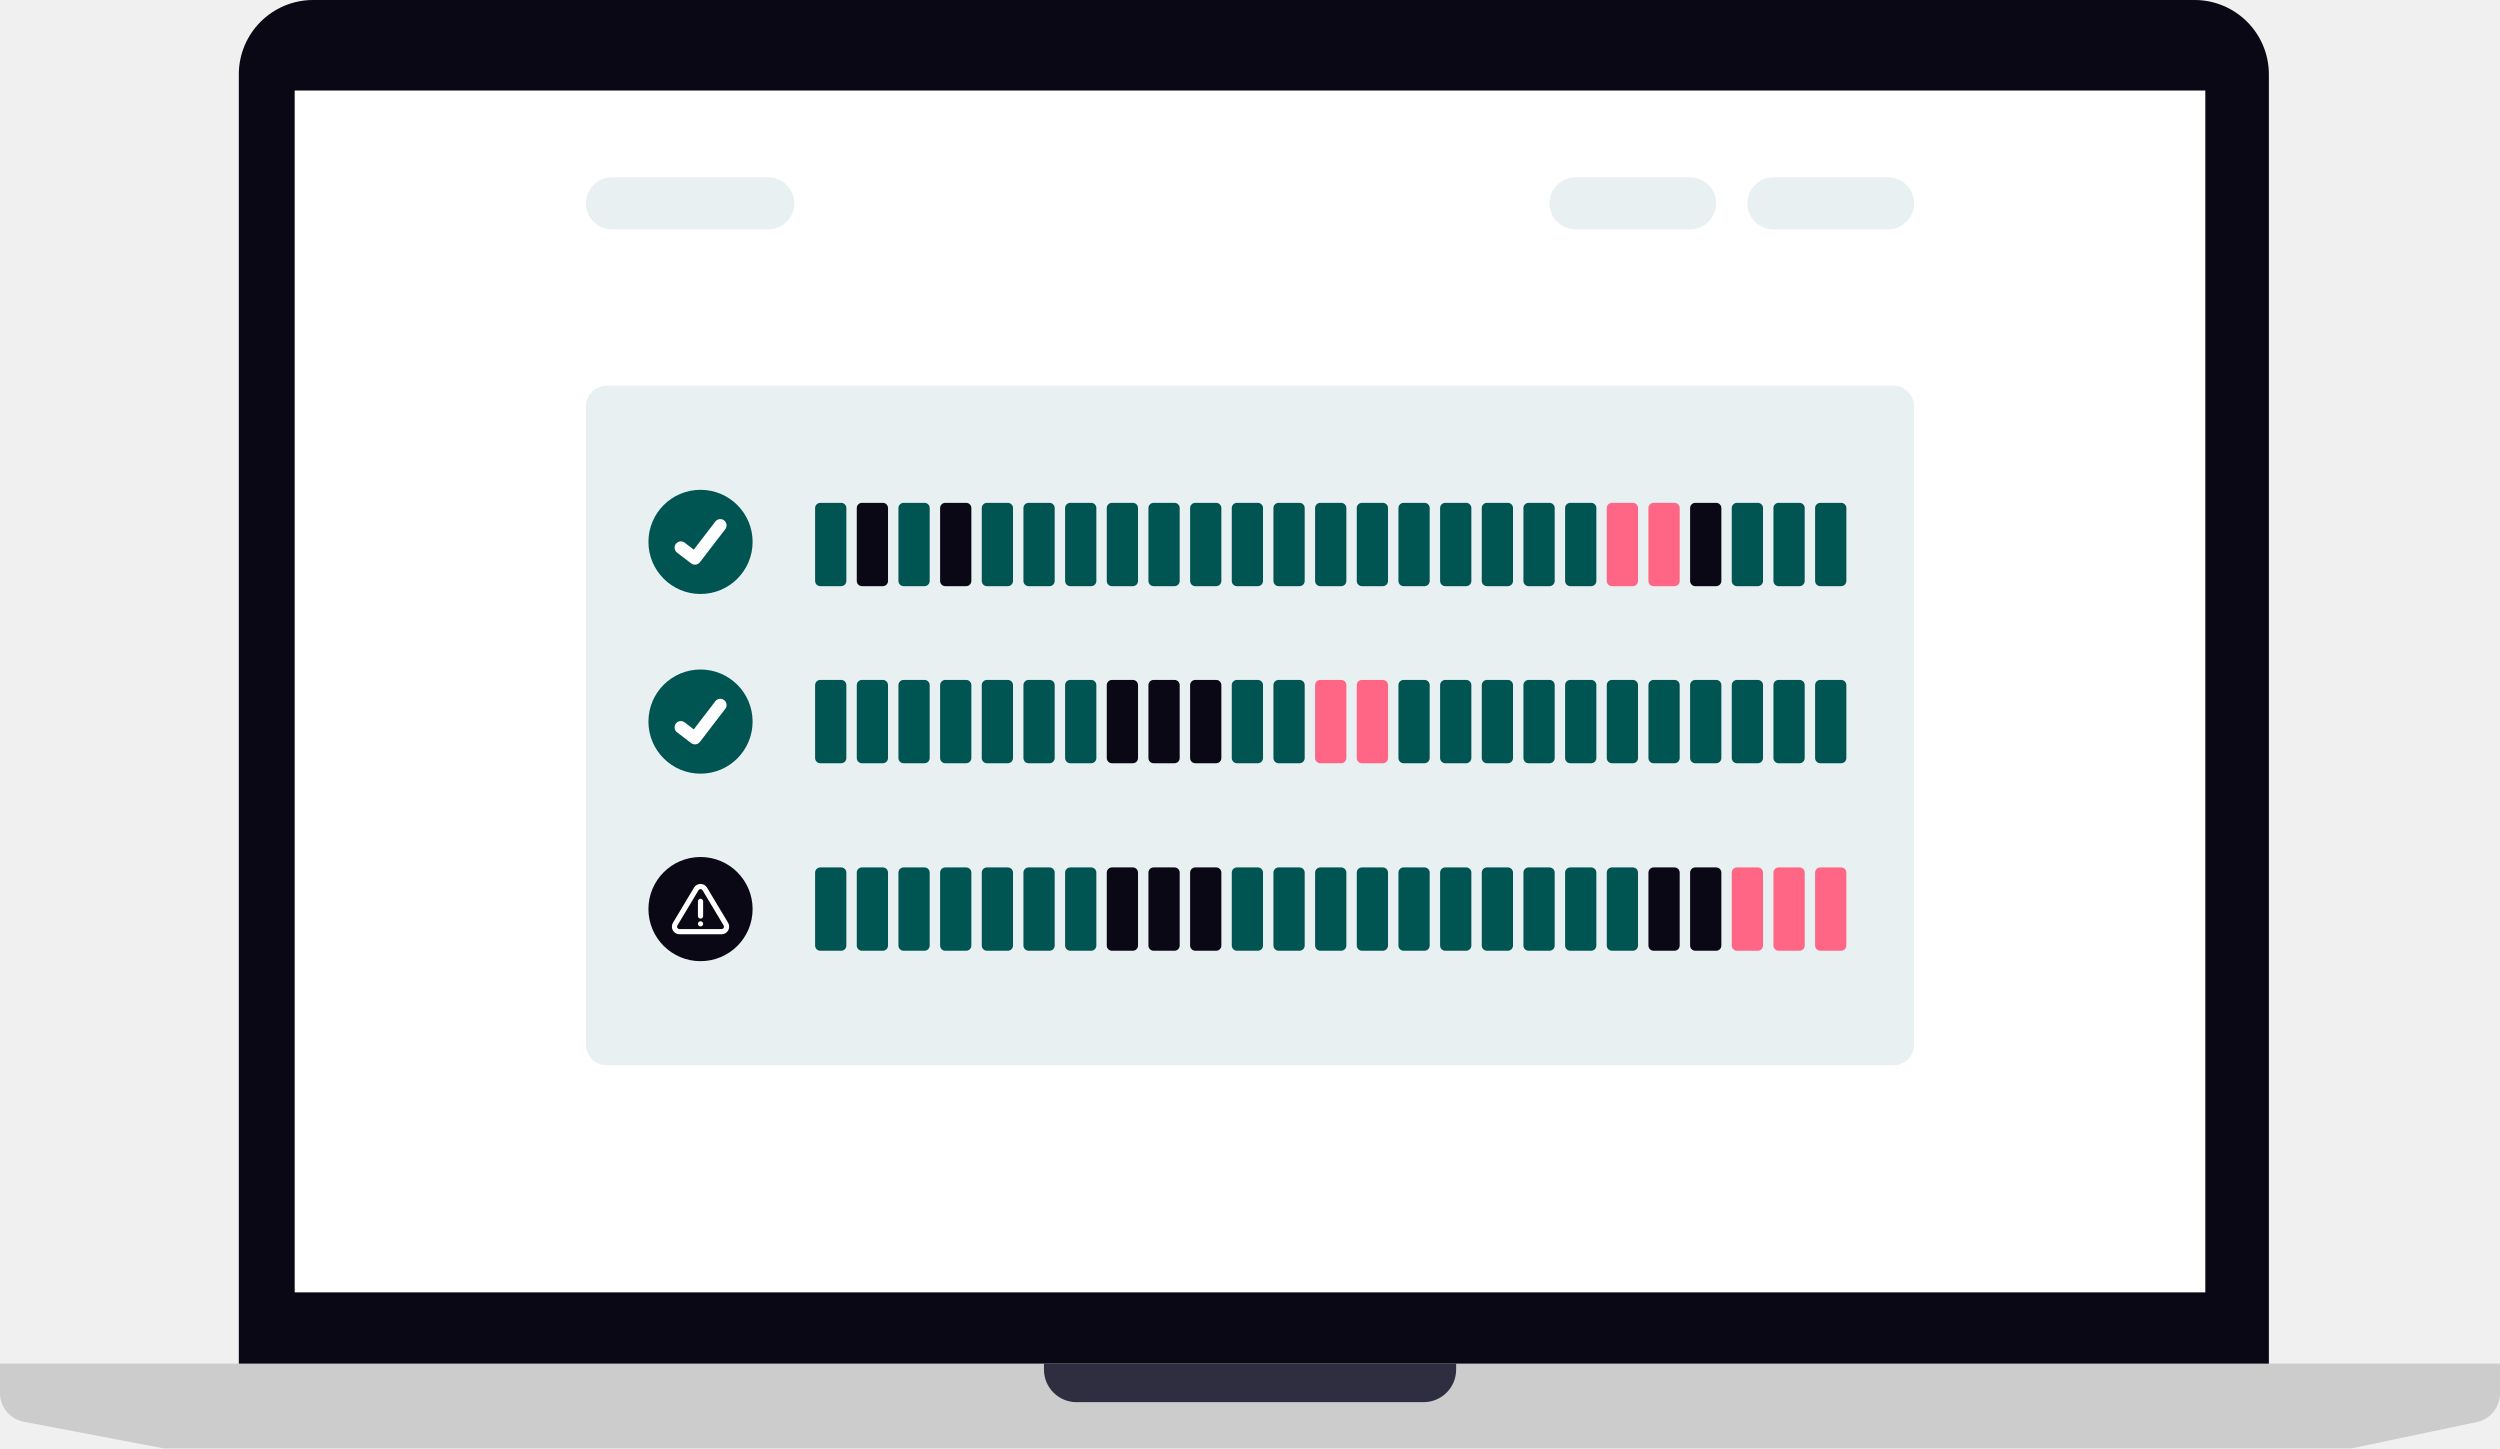
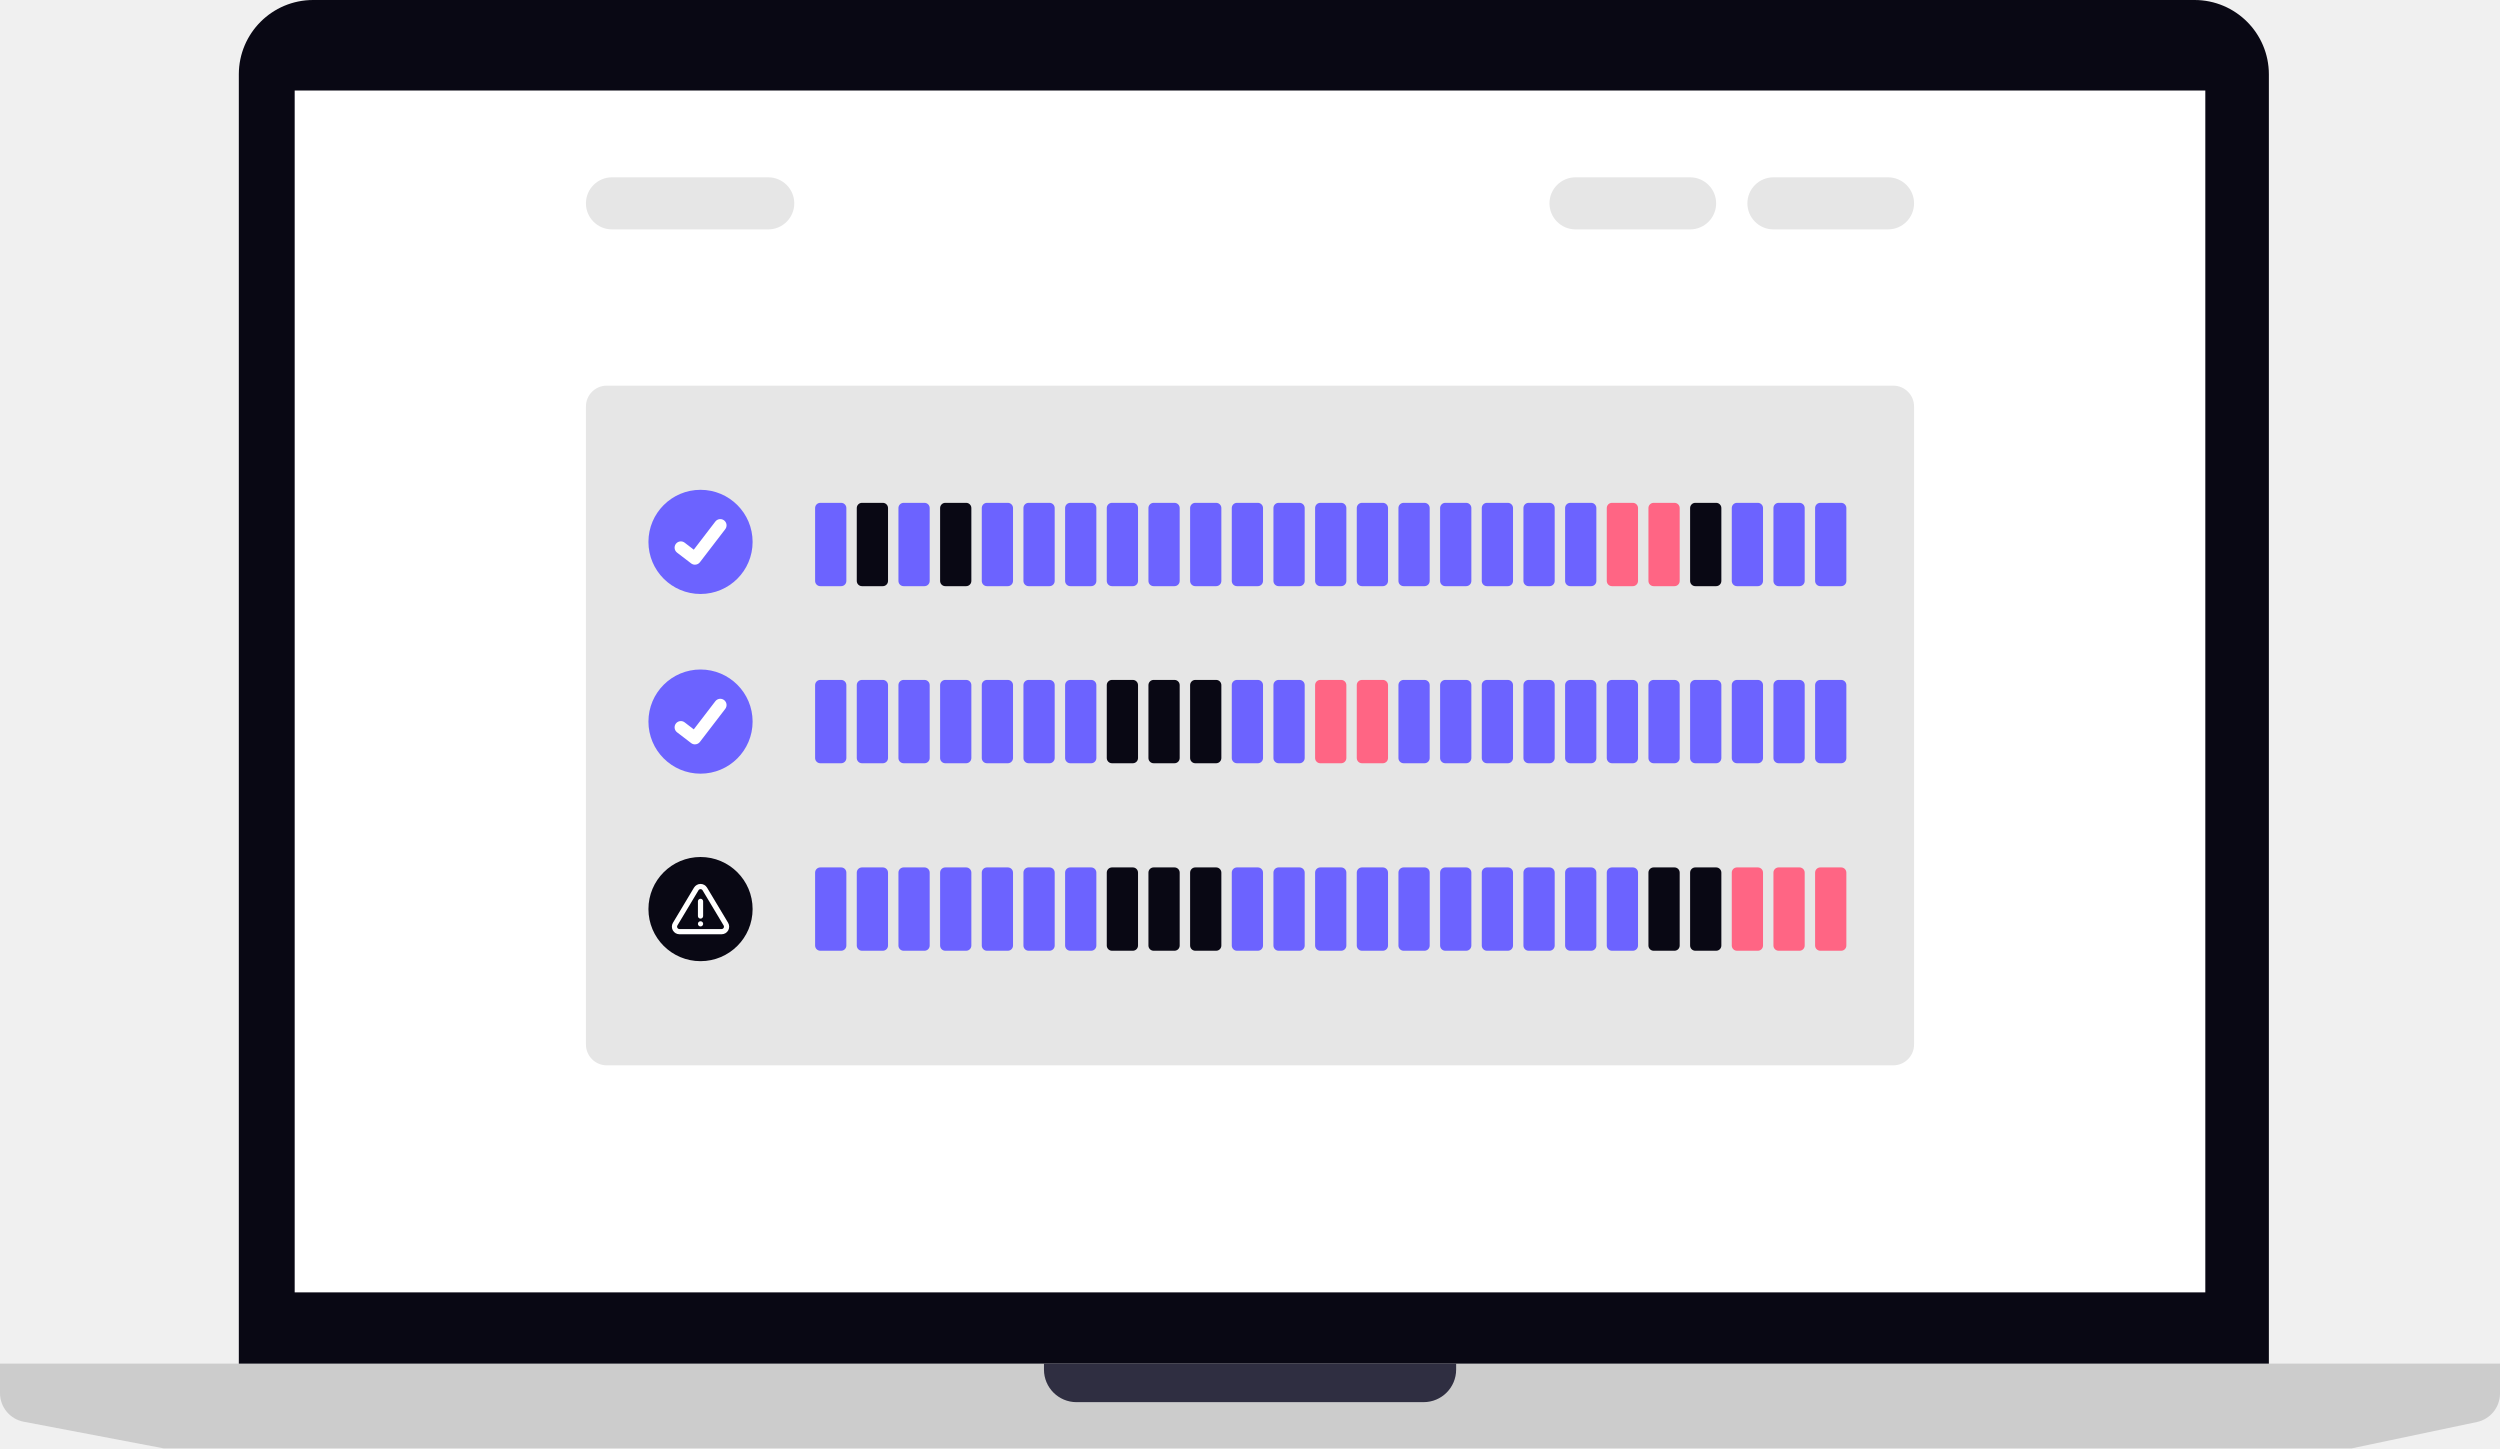
<svg xmlns="http://www.w3.org/2000/svg" width="960" height="556.179" viewBox="0 0 960 556.179" role="img" artist="Katerina Limpitsouni" source="https://undraw.co/">
  <g transform="translate(-480 -261.911)">
    <path d="M1056.977,597.719H277.44V87.8a28.554,28.554,0,0,1,28.518-28.51h722.5a28.553,28.553,0,0,1,28.519,28.51Z" transform="translate(294.269 202.621)" fill="#090814" />
    <rect width="733.682" height="461.51" transform="translate(593.158 296.672)" fill="#fff" />
    <path d="M1118.565,445.838H278.307L224.523,435.6a11.186,11.186,0,0,1-9.083-10.976V413.28h960v11.507a11.218,11.218,0,0,1-8.879,10.932l-48,10.1Z" transform="translate(264.56 372.252)" fill="#ccc" />
    <path d="M632.222,428.083H498.932A12.5,12.5,0,0,1,486.454,415.6v-2.31H644.728v2.31a12.5,12.5,0,0,1-12.478,12.478Z" transform="translate(394.43 372.256)" fill="#2f2e41" />
-     <rect width="80" height="20" rx="10" transform="translate(705 330)" fill="#e9f0f2" />
-     <rect width="64" height="20" rx="10" transform="translate(1151 330)" fill="#e9f0f2" />
-     <rect width="64" height="20" rx="10" transform="translate(1075 330)" fill="#e9f0f2" />
-     <rect width="510" height="261" rx="8" transform="translate(705 410)" fill="#e9f0f2" />
+     <rect width="80" height="20" rx="10" transform="translate(705 330)" fill="#e6e6e6" />
+     <rect width="64" height="20" rx="10" transform="translate(1151 330)" fill="#e6e6e6" />
+     <rect width="64" height="20" rx="10" transform="translate(1075 330)" fill="#e6e6e6" />
+     <rect width="510" height="261" rx="8" transform="translate(705 410)" fill="#e6e6e6" />
    <g transform="translate(0 -45)">
-       <circle cx="20" cy="20" r="20" transform="translate(729 495)" fill="#005451" />
+       <circle cx="20" cy="20" r="20" transform="translate(729 495)" fill="#6c63ff" />
      <path d="M426.685,515a2.387,2.387,0,0,1-1.436-.477l-.026-.019-5.408-4.141a2.4,2.4,0,1,1,2.922-3.815l3.5,2.686,8.278-10.8a2.4,2.4,0,0,1,3.369-.445l-.052.07.053-.069a2.4,2.4,0,0,1,.445,3.369l-9.737,12.7a2.4,2.4,0,0,1-1.912.938Z" transform="translate(320.172 8.752)" fill="#fff" />
    </g>
-     <rect width="12" height="32" rx="2" transform="translate(793 455)" fill="#005451" />
+     <rect width="12" height="32" rx="2" transform="translate(793 455)" fill="#6c63ff" />
    <rect width="12" height="32" rx="2" transform="translate(809 455)" fill="#090814" />
-     <rect width="12" height="32" rx="2" transform="translate(825 455)" fill="#005451" />
+     <rect width="12" height="32" rx="2" transform="translate(825 455)" fill="#6c63ff" />
    <rect width="12" height="32" rx="2" transform="translate(841 455)" fill="#090814" />
-     <rect width="12" height="32" rx="2" transform="translate(857 455)" fill="#005451" />
-     <rect width="12" height="32" rx="2" transform="translate(873 455)" fill="#005451" />
-     <rect width="12" height="32" rx="2" transform="translate(889 455)" fill="#005451" />
-     <rect width="12" height="32" rx="2" transform="translate(905 455)" fill="#005451" />
-     <rect width="12" height="32" rx="2" transform="translate(921 455)" fill="#005451" />
-     <rect width="12" height="32" rx="2" transform="translate(937 455)" fill="#005451" />
-     <rect width="12" height="32" rx="2" transform="translate(953 455)" fill="#005451" />
-     <rect width="12" height="32" rx="2" transform="translate(969 455)" fill="#005451" />
-     <rect width="12" height="32" rx="2" transform="translate(985 455)" fill="#005451" />
-     <rect width="12" height="32" rx="2" transform="translate(1001 455)" fill="#005451" />
-     <rect width="12" height="32" rx="2" transform="translate(1017 455)" fill="#005451" />
-     <rect width="12" height="32" rx="2" transform="translate(1033 455)" fill="#005451" />
-     <rect width="12" height="32" rx="2" transform="translate(1049 455)" fill="#005451" />
-     <rect width="12" height="32" rx="2" transform="translate(1065 455)" fill="#005451" />
-     <rect width="12" height="32" rx="2" transform="translate(1081 455)" fill="#005451" />
+     <rect width="12" height="32" rx="2" transform="translate(857 455)" fill="#6c63ff" />
+     <rect width="12" height="32" rx="2" transform="translate(873 455)" fill="#6c63ff" />
+     <rect width="12" height="32" rx="2" transform="translate(889 455)" fill="#6c63ff" />
+     <rect width="12" height="32" rx="2" transform="translate(905 455)" fill="#6c63ff" />
+     <rect width="12" height="32" rx="2" transform="translate(921 455)" fill="#6c63ff" />
+     <rect width="12" height="32" rx="2" transform="translate(937 455)" fill="#6c63ff" />
+     <rect width="12" height="32" rx="2" transform="translate(953 455)" fill="#6c63ff" />
+     <rect width="12" height="32" rx="2" transform="translate(969 455)" fill="#6c63ff" />
+     <rect width="12" height="32" rx="2" transform="translate(985 455)" fill="#6c63ff" />
+     <rect width="12" height="32" rx="2" transform="translate(1001 455)" fill="#6c63ff" />
+     <rect width="12" height="32" rx="2" transform="translate(1017 455)" fill="#6c63ff" />
+     <rect width="12" height="32" rx="2" transform="translate(1033 455)" fill="#6c63ff" />
+     <rect width="12" height="32" rx="2" transform="translate(1049 455)" fill="#6c63ff" />
+     <rect width="12" height="32" rx="2" transform="translate(1065 455)" fill="#6c63ff" />
+     <rect width="12" height="32" rx="2" transform="translate(1081 455)" fill="#6c63ff" />
    <rect width="12" height="32" rx="2" transform="translate(1097 455)" fill="#ff6584" />
    <rect width="12" height="32" rx="2" transform="translate(1113 455)" fill="#ff6584" />
    <rect width="12" height="32" rx="2" transform="translate(1129 455)" fill="#090814" />
-     <rect width="12" height="32" rx="2" transform="translate(1145 455)" fill="#005451" />
-     <rect width="12" height="32" rx="2" transform="translate(1161 455)" fill="#005451" />
-     <rect width="12" height="32" rx="2" transform="translate(1177 455)" fill="#005451" />
+     <rect width="12" height="32" rx="2" transform="translate(1145 455)" fill="#6c63ff" />
+     <rect width="12" height="32" rx="2" transform="translate(1161 455)" fill="#6c63ff" />
+     <rect width="12" height="32" rx="2" transform="translate(1177 455)" fill="#6c63ff" />
    <g transform="translate(0 -85)">
-       <circle cx="20" cy="20" r="20" transform="translate(729 604)" fill="#005451" />
+       <circle cx="20" cy="20" r="20" transform="translate(729 604)" fill="#6c63ff" />
      <path d="M426.685,515a2.387,2.387,0,0,1-1.436-.477l-.026-.019-5.408-4.141a2.4,2.4,0,1,1,2.922-3.815l3.5,2.686,8.278-10.8a2.4,2.4,0,0,1,3.369-.445l-.052.07.053-.069a2.4,2.4,0,0,1,.445,3.369l-9.737,12.7a2.4,2.4,0,0,1-1.912.938Z" transform="translate(320.172 117.752)" fill="#fff" />
-       <rect width="12" height="32" rx="2" transform="translate(793 608)" fill="#005451" />
-       <rect width="12" height="32" rx="2" transform="translate(809 608)" fill="#005451" />
-       <rect width="12" height="32" rx="2" transform="translate(825 608)" fill="#005451" />
-       <rect width="12" height="32" rx="2" transform="translate(841 608)" fill="#005451" />
-       <rect width="12" height="32" rx="2" transform="translate(857 608)" fill="#005451" />
-       <rect width="12" height="32" rx="2" transform="translate(873 608)" fill="#005451" />
-       <rect width="12" height="32" rx="2" transform="translate(889 608)" fill="#005451" />
+       <rect width="12" height="32" rx="2" transform="translate(793 608)" fill="#6c63ff" />
+       <rect width="12" height="32" rx="2" transform="translate(809 608)" fill="#6c63ff" />
+       <rect width="12" height="32" rx="2" transform="translate(825 608)" fill="#6c63ff" />
+       <rect width="12" height="32" rx="2" transform="translate(841 608)" fill="#6c63ff" />
+       <rect width="12" height="32" rx="2" transform="translate(857 608)" fill="#6c63ff" />
+       <rect width="12" height="32" rx="2" transform="translate(873 608)" fill="#6c63ff" />
+       <rect width="12" height="32" rx="2" transform="translate(889 608)" fill="#6c63ff" />
      <rect width="12" height="32" rx="2" transform="translate(905 608)" fill="#090814" />
      <rect width="12" height="32" rx="2" transform="translate(921 608)" fill="#090814" />
      <rect width="12" height="32" rx="2" transform="translate(937 608)" fill="#090814" />
-       <rect width="12" height="32" rx="2" transform="translate(953 608)" fill="#005451" />
-       <rect width="12" height="32" rx="2" transform="translate(969 608)" fill="#005451" />
+       <rect width="12" height="32" rx="2" transform="translate(953 608)" fill="#6c63ff" />
+       <rect width="12" height="32" rx="2" transform="translate(969 608)" fill="#6c63ff" />
      <rect width="12" height="32" rx="2" transform="translate(985 608)" fill="#ff6584" />
      <rect width="12" height="32" rx="2" transform="translate(1001 608)" fill="#ff6584" />
-       <rect width="12" height="32" rx="2" transform="translate(1017 608)" fill="#005451" />
-       <rect width="12" height="32" rx="2" transform="translate(1033 608)" fill="#005451" />
-       <rect width="12" height="32" rx="2" transform="translate(1049 608)" fill="#005451" />
-       <rect width="12" height="32" rx="2" transform="translate(1065 608)" fill="#005451" />
-       <rect width="12" height="32" rx="2" transform="translate(1081 608)" fill="#005451" />
-       <rect width="12" height="32" rx="2" transform="translate(1097 608)" fill="#005451" />
-       <rect width="12" height="32" rx="2" transform="translate(1113 608)" fill="#005451" />
-       <rect width="12" height="32" rx="2" transform="translate(1129 608)" fill="#005451" />
-       <rect width="12" height="32" rx="2" transform="translate(1145 608)" fill="#005451" />
-       <rect width="12" height="32" rx="2" transform="translate(1161 608)" fill="#005451" />
-       <rect width="12" height="32" rx="2" transform="translate(1177 608)" fill="#005451" />
+       <rect width="12" height="32" rx="2" transform="translate(1017 608)" fill="#6c63ff" />
+       <rect width="12" height="32" rx="2" transform="translate(1033 608)" fill="#6c63ff" />
+       <rect width="12" height="32" rx="2" transform="translate(1049 608)" fill="#6c63ff" />
+       <rect width="12" height="32" rx="2" transform="translate(1065 608)" fill="#6c63ff" />
+       <rect width="12" height="32" rx="2" transform="translate(1081 608)" fill="#6c63ff" />
+       <rect width="12" height="32" rx="2" transform="translate(1097 608)" fill="#6c63ff" />
+       <rect width="12" height="32" rx="2" transform="translate(1113 608)" fill="#6c63ff" />
+       <rect width="12" height="32" rx="2" transform="translate(1129 608)" fill="#6c63ff" />
+       <rect width="12" height="32" rx="2" transform="translate(1145 608)" fill="#6c63ff" />
+       <rect width="12" height="32" rx="2" transform="translate(1161 608)" fill="#6c63ff" />
+       <rect width="12" height="32" rx="2" transform="translate(1177 608)" fill="#6c63ff" />
    </g>
    <circle cx="20" cy="20" r="20" transform="translate(729 591)" fill="#090814" />
-     <rect width="12" height="32" rx="2" transform="translate(793 595)" fill="#005451" />
-     <rect width="12" height="32" rx="2" transform="translate(809 595)" fill="#005451" />
-     <rect width="12" height="32" rx="2" transform="translate(825 595)" fill="#005451" />
-     <rect width="12" height="32" rx="2" transform="translate(841 595)" fill="#005451" />
-     <rect width="12" height="32" rx="2" transform="translate(857 595)" fill="#005451" />
-     <rect width="12" height="32" rx="2" transform="translate(873 595)" fill="#005451" />
-     <rect width="12" height="32" rx="2" transform="translate(889 595)" fill="#005451" />
+     <rect width="12" height="32" rx="2" transform="translate(793 595)" fill="#6c63ff" />
+     <rect width="12" height="32" rx="2" transform="translate(809 595)" fill="#6c63ff" />
+     <rect width="12" height="32" rx="2" transform="translate(825 595)" fill="#6c63ff" />
+     <rect width="12" height="32" rx="2" transform="translate(841 595)" fill="#6c63ff" />
+     <rect width="12" height="32" rx="2" transform="translate(857 595)" fill="#6c63ff" />
+     <rect width="12" height="32" rx="2" transform="translate(873 595)" fill="#6c63ff" />
+     <rect width="12" height="32" rx="2" transform="translate(889 595)" fill="#6c63ff" />
    <rect width="12" height="32" rx="2" transform="translate(905 595)" fill="#090814" />
    <rect width="12" height="32" rx="2" transform="translate(921 595)" fill="#090814" />
    <rect width="12" height="32" rx="2" transform="translate(937 595)" fill="#090814" />
-     <rect width="12" height="32" rx="2" transform="translate(953 595)" fill="#005451" />
-     <rect width="12" height="32" rx="2" transform="translate(969 595)" fill="#005451" />
-     <rect width="12" height="32" rx="2" transform="translate(985 595)" fill="#005451" />
-     <rect width="12" height="32" rx="2" transform="translate(1001 595)" fill="#005451" />
-     <rect width="12" height="32" rx="2" transform="translate(1017 595)" fill="#005451" />
-     <rect width="12" height="32" rx="2" transform="translate(1033 595)" fill="#005451" />
-     <rect width="12" height="32" rx="2" transform="translate(1049 595)" fill="#005451" />
-     <rect width="12" height="32" rx="2" transform="translate(1065 595)" fill="#005451" />
-     <rect width="12" height="32" rx="2" transform="translate(1081 595)" fill="#005451" />
-     <rect width="12" height="32" rx="2" transform="translate(1097 595)" fill="#005451" />
+     <rect width="12" height="32" rx="2" transform="translate(953 595)" fill="#6c63ff" />
+     <rect width="12" height="32" rx="2" transform="translate(969 595)" fill="#6c63ff" />
+     <rect width="12" height="32" rx="2" transform="translate(985 595)" fill="#6c63ff" />
+     <rect width="12" height="32" rx="2" transform="translate(1001 595)" fill="#6c63ff" />
+     <rect width="12" height="32" rx="2" transform="translate(1017 595)" fill="#6c63ff" />
+     <rect width="12" height="32" rx="2" transform="translate(1033 595)" fill="#6c63ff" />
+     <rect width="12" height="32" rx="2" transform="translate(1049 595)" fill="#6c63ff" />
+     <rect width="12" height="32" rx="2" transform="translate(1065 595)" fill="#6c63ff" />
+     <rect width="12" height="32" rx="2" transform="translate(1081 595)" fill="#6c63ff" />
+     <rect width="12" height="32" rx="2" transform="translate(1097 595)" fill="#6c63ff" />
    <rect width="12" height="32" rx="2" transform="translate(1113 595)" fill="#090814" />
    <rect width="12" height="32" rx="2" transform="translate(1129 595)" fill="#090814" />
    <rect width="12" height="32" rx="2" transform="translate(1145 595)" fill="#ff6584" />
    <rect width="12" height="32" rx="2" transform="translate(1161 595)" fill="#ff6584" />
    <rect width="12" height="32" rx="2" transform="translate(1177 595)" fill="#ff6584" />
    <g transform="translate(-430.989 -15.332)">
      <g transform="translate(1168.99 616.668)">
        <path d="M12,15.636a1,1,0,0,1-1-1V9a1,1,0,1,1,2,0v5.637a1,1,0,0,1-1,1Z" transform="translate(-0.999 -2.304)" fill="#fff" />
        <path d="M11.991,1.668a2.93,2.93,0,0,1,2.492,1.4l0,0,8.106,13.536.008.014A2.914,2.914,0,0,1,20.109,21H3.873a2.914,2.914,0,0,1-2.492-4.373l.008-.014L9.479,3.1,9.5,3.072a2.93,2.93,0,0,1,2.493-1.4Zm.781,2.438a.914.914,0,0,0-1.551-.016l-.009.015L3.111,17.63A.914.914,0,0,0,3.891,19h16.2a.914.914,0,0,0,.78-1.364Z" transform="translate(-0.99 -1.668)" fill="#fff" />
        <path d="M12.01,17H12a1,1,0,0,1,0-2h.01a1,1,0,1,1,0,2Z" transform="translate(-0.999 -0.668)" fill="#fff" />
      </g>
    </g>
  </g>
</svg>
